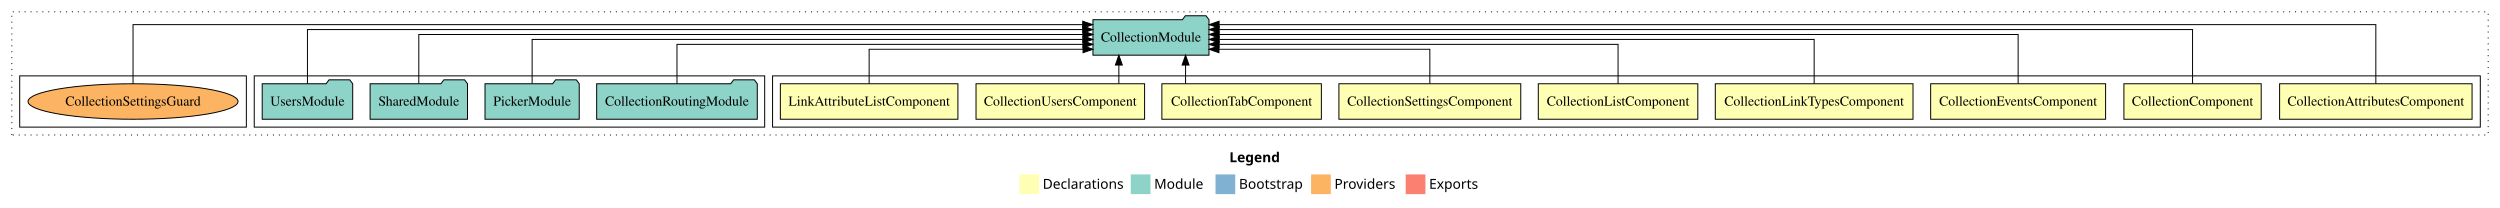
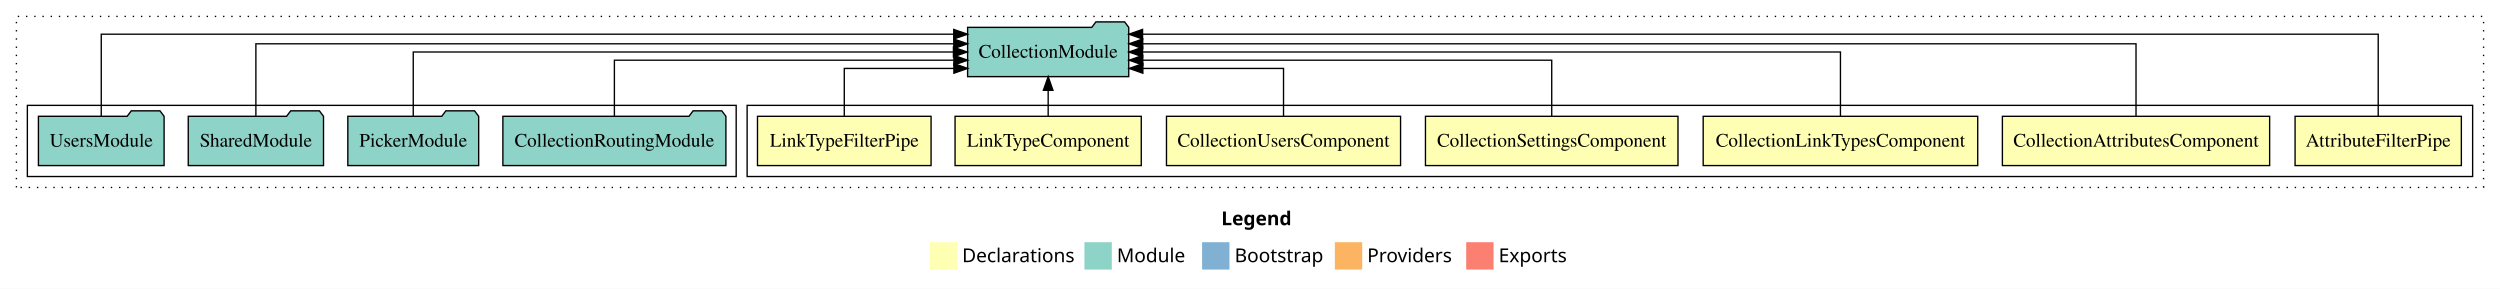
- <svg xmlns="http://www.w3.org/2000/svg" width="2537pt" height="211pt" viewBox="0.00 0.00 2537.00 211.00">
+ <svg xmlns="http://www.w3.org/2000/svg" width="1827pt" height="211pt" viewBox="0.00 0.00 1827.00 211.00">
  <g id="graph0" class="graph" transform="scale(1 1) rotate(0) translate(4 207)">
-     <polygon fill="#ffffff" stroke="transparent" points="-4,4 -4,-207 2533,-207 2533,4 -4,4" />
-     <text text-anchor="start" x="1243.509" y="-42.4" font-family="sans-serif" font-weight="bold" font-size="14.00" fill="#000000">Legend</text>
-     <polygon fill="#ffffb3" stroke="transparent" points="1030.5,-10 1030.5,-30 1050.5,-30 1050.5,-10 1030.5,-10" />
-     <text text-anchor="start" x="1054.129" y="-15.4" font-family="sans-serif" font-size="14.00" fill="#000000">  Declarations</text>
-     <polygon fill="#8dd3c7" stroke="transparent" points="1143.5,-10 1143.5,-30 1163.5,-30 1163.5,-10 1143.5,-10" />
-     <text text-anchor="start" x="1167.225" y="-15.4" font-family="sans-serif" font-size="14.00" fill="#000000">  Module</text>
-     <polygon fill="#80b1d3" stroke="transparent" points="1229.5,-10 1229.5,-30 1249.5,-30 1249.5,-10 1229.5,-10" />
-     <text text-anchor="start" x="1253.281" y="-15.4" font-family="sans-serif" font-size="14.00" fill="#000000">  Bootstrap</text>
-     <polygon fill="#fdb462" stroke="transparent" points="1326.5,-10 1326.5,-30 1346.5,-30 1346.5,-10 1326.5,-10" />
-     <text text-anchor="start" x="1350.173" y="-15.4" font-family="sans-serif" font-size="14.00" fill="#000000">  Providers</text>
-     <polygon fill="#fb8072" stroke="transparent" points="1422.5,-10 1422.5,-30 1442.5,-30 1442.5,-10 1422.5,-10" />
-     <text text-anchor="start" x="1446.226" y="-15.4" font-family="sans-serif" font-size="14.00" fill="#000000">  Exports</text>
+     <polygon fill="#ffffff" stroke="transparent" points="-4,4 -4,-207 1823,-207 1823,4 -4,4" />
+     <text text-anchor="start" x="888.509" y="-42.4" font-family="sans-serif" font-weight="bold" font-size="14.00" fill="#000000">Legend</text>
+     <polygon fill="#ffffb3" stroke="transparent" points="675.5,-10 675.5,-30 695.5,-30 695.5,-10 675.5,-10" />
+     <text text-anchor="start" x="699.129" y="-15.4" font-family="sans-serif" font-size="14.00" fill="#000000">  Declarations</text>
+     <polygon fill="#8dd3c7" stroke="transparent" points="788.5,-10 788.5,-30 808.5,-30 808.5,-10 788.5,-10" />
+     <text text-anchor="start" x="812.225" y="-15.4" font-family="sans-serif" font-size="14.00" fill="#000000">  Module</text>
+     <polygon fill="#80b1d3" stroke="transparent" points="874.5,-10 874.5,-30 894.5,-30 894.5,-10 874.5,-10" />
+     <text text-anchor="start" x="898.281" y="-15.4" font-family="sans-serif" font-size="14.00" fill="#000000">  Bootstrap</text>
+     <polygon fill="#fdb462" stroke="transparent" points="971.5,-10 971.5,-30 991.5,-30 991.5,-10 971.5,-10" />
+     <text text-anchor="start" x="995.173" y="-15.4" font-family="sans-serif" font-size="14.00" fill="#000000">  Providers</text>
+     <polygon fill="#fb8072" stroke="transparent" points="1067.5,-10 1067.5,-30 1087.5,-30 1087.5,-10 1067.5,-10" />
+     <text text-anchor="start" x="1091.226" y="-15.4" font-family="sans-serif" font-size="14.00" fill="#000000">  Exports</text>
    <g id="clust1" class="cluster">
-       <polygon fill="none" stroke="#000000" stroke-dasharray="1,5" points="8,-70 8,-195 2521,-195 2521,-70 8,-70" />
+       <polygon fill="none" stroke="#000000" stroke-dasharray="1,5" points="8,-70 8,-195 1811,-195 1811,-70 8,-70" />
    </g>
    <g id="clust2" class="cluster">
-       <polygon fill="none" stroke="#000000" points="780,-78 780,-130 2513,-130 2513,-78 780,-78" />
+       <polygon fill="none" stroke="#000000" points="542,-78 542,-130 1803,-130 1803,-78 542,-78" />
    </g>
-     <g id="clust12" class="cluster">
-       <polygon fill="none" stroke="#000000" points="254,-78 254,-130 772,-130 772,-78 254,-78" />
-     </g>
-     <g id="clust15" class="cluster">
-       <polygon fill="none" stroke="#000000" points="16,-78 16,-130 246,-130 246,-78 16,-78" />
+     <g id="clust10" class="cluster">
+       <polygon fill="none" stroke="#000000" points="16,-78 16,-130 534,-130 534,-78 16,-78" />
    </g>
    <g id="node1" class="node">
-       <polygon fill="#ffffb3" stroke="#000000" points="2504.65,-122 2309.35,-122 2309.35,-86 2504.65,-86 2504.65,-122" />
-       <text text-anchor="middle" x="2407" y="-99.8" font-family="Times,serif" font-size="14.00" fill="#000000">CollectionAttributesComponent</text>
+       <polygon fill="#ffffb3" stroke="#000000" points="1794.762,-122 1673.238,-122 1673.238,-86 1794.762,-86 1794.762,-122" />
+       <text text-anchor="middle" x="1734" y="-99.8" font-family="Times,serif" font-size="14.00" fill="#000000">AttributeFilterPipe</text>
+     </g>
+     <g id="node8" class="node">
+       <polygon fill="#8dd3c7" stroke="#000000" points="820.878,-187 817.878,-191 796.878,-191 793.878,-187 703.122,-187 703.122,-151 820.878,-151 820.878,-187" />
+       <text text-anchor="middle" x="762" y="-164.8" font-family="Times,serif" font-size="14.00" fill="#000000">CollectionModule</text>
+     </g>
+     <g id="edge1" class="edge">
+       <path fill="none" stroke="#000000" d="M1734,-122.091C1734,-145.133 1734,-182 1734,-182 1734,-182 830.976,-182 830.976,-182" />
+       <polygon fill="#000000" stroke="#000000" points="830.976,-178.5 820.976,-182 830.976,-185.5 830.976,-178.5" />
+     </g>
+     <g id="node2" class="node">
+       <polygon fill="#ffffb3" stroke="#000000" points="1654.65,-122 1459.35,-122 1459.35,-86 1654.65,-86 1654.65,-122" />
+       <text text-anchor="middle" x="1557" y="-99.8" font-family="Times,serif" font-size="14.00" fill="#000000">CollectionAttributesComponent</text>
+     </g>
+     <g id="edge2" class="edge">
+       <path fill="none" stroke="#000000" d="M1557,-122.284C1557,-143.321 1557,-175 1557,-175 1557,-175 831.105,-175 831.105,-175" />
+       <polygon fill="#000000" stroke="#000000" points="831.105,-171.5 821.105,-175 831.105,-178.5 831.105,-171.5" />
+     </g>
+     <g id="node3" class="node">
+       <polygon fill="#ffffb3" stroke="#000000" points="1441.316,-122 1240.684,-122 1240.684,-86 1441.316,-86 1441.316,-122" />
+       <text text-anchor="middle" x="1341" y="-99.8" font-family="Times,serif" font-size="14.00" fill="#000000">CollectionLinkTypesComponent</text>
+     </g>
+     <g id="edge3" class="edge">
+       <path fill="none" stroke="#000000" d="M1341,-122.106C1341,-141.339 1341,-169 1341,-169 1341,-169 830.973,-169 830.973,-169" />
+       <polygon fill="#000000" stroke="#000000" points="830.973,-165.5 820.973,-169 830.973,-172.5 830.973,-165.5" />
+     </g>
+     <g id="node4" class="node">
+       <polygon fill="#ffffb3" stroke="#000000" points="1222.274,-122 1037.726,-122 1037.726,-86 1222.274,-86 1222.274,-122" />
+       <text text-anchor="middle" x="1130" y="-99.8" font-family="Times,serif" font-size="14.00" fill="#000000">CollectionSettingsComponent</text>
+     </g>
+     <g id="edge4" class="edge">
+       <path fill="none" stroke="#000000" d="M1130,-122.022C1130,-139.373 1130,-163 1130,-163 1130,-163 831.126,-163 831.126,-163" />
+       <polygon fill="#000000" stroke="#000000" points="831.126,-159.5 821.126,-163 831.125,-166.5 831.126,-159.5" />
+     </g>
+     <g id="node5" class="node">
+       <polygon fill="#ffffb3" stroke="#000000" points="1019.532,-122 848.468,-122 848.468,-86 1019.532,-86 1019.532,-122" />
+       <text text-anchor="middle" x="934" y="-99.8" font-family="Times,serif" font-size="14.00" fill="#000000">CollectionUsersComponent</text>
+     </g>
+     <g id="edge5" class="edge">
+       <path fill="none" stroke="#000000" d="M934,-122.24C934,-137.571 934,-157 934,-157 934,-157 831.193,-157 831.193,-157" />
+       <polygon fill="#000000" stroke="#000000" points="831.193,-153.5 821.193,-157 831.193,-160.5 831.193,-153.5" />
+     </g>
+     <g id="node6" class="node">
+       <polygon fill="#ffffb3" stroke="#000000" points="830.044,-122 693.956,-122 693.956,-86 830.044,-86 830.044,-122" />
+       <text text-anchor="middle" x="762" y="-99.8" font-family="Times,serif" font-size="14.00" fill="#000000">LinkTypeComponent</text>
+     </g>
+     <g id="edge6" class="edge">
+       <path fill="none" stroke="#000000" d="M762,-122.106C762,-122.106 762,-140.991 762,-140.991" />
+       <polygon fill="#000000" stroke="#000000" points="758.5,-140.991 762,-150.991 765.5,-140.991 758.5,-140.991" />
+     </g>
+     <g id="node7" class="node">
+       <polygon fill="#ffffb3" stroke="#000000" points="676.428,-122 549.572,-122 549.572,-86 676.428,-86 676.428,-122" />
+       <text text-anchor="middle" x="613" y="-99.8" font-family="Times,serif" font-size="14.00" fill="#000000">LinkTypeFilterPipe</text>
+     </g>
+     <g id="edge7" class="edge">
+       <path fill="none" stroke="#000000" d="M613,-122.24C613,-137.571 613,-157 613,-157 613,-157 693.111,-157 693.111,-157" />
+       <polygon fill="#000000" stroke="#000000" points="693.111,-160.5 703.111,-157 693.111,-153.5 693.111,-160.5" />
+     </g>
+     <g id="node9" class="node">
+       <polygon fill="#8dd3c7" stroke="#000000" points="526.496,-122 523.496,-126 502.496,-126 499.496,-122 363.504,-122 363.504,-86 526.496,-86 526.496,-122" />
+       <text text-anchor="middle" x="445" y="-99.8" font-family="Times,serif" font-size="14.00" fill="#000000">CollectionRoutingModule</text>
+     </g>
+     <g id="edge8" class="edge">
+       <path fill="none" stroke="#000000" d="M445,-122.022C445,-139.373 445,-163 445,-163 445,-163 693.118,-163 693.118,-163" />
+       <polygon fill="#000000" stroke="#000000" points="693.118,-166.5 703.118,-163 693.118,-159.5 693.118,-166.5" />
    </g>
    <g id="node10" class="node">
-       <polygon fill="#8dd3c7" stroke="#000000" points="1222.878,-187 1219.878,-191 1198.878,-191 1195.878,-187 1105.122,-187 1105.122,-151 1222.878,-151 1222.878,-187" />
-       <text text-anchor="middle" x="1164" y="-164.8" font-family="Times,serif" font-size="14.00" fill="#000000">CollectionModule</text>
-     </g>
-     <g id="edge1" class="edge">
-       <path fill="none" stroke="#000000" d="M2407,-122.091C2407,-145.133 2407,-182 2407,-182 2407,-182 1233.116,-182 1233.116,-182" />
-       <polygon fill="#000000" stroke="#000000" points="1233.116,-178.5 1223.116,-182 1233.116,-185.5 1233.116,-178.5" />
-     </g>
-     <g id="node2" class="node">
-       <polygon fill="#ffffb3" stroke="#000000" points="2290.661,-122 2151.339,-122 2151.339,-86 2290.661,-86 2290.661,-122" />
-       <text text-anchor="middle" x="2221" y="-99.8" font-family="Times,serif" font-size="14.00" fill="#000000">CollectionComponent</text>
-     </g>
-     <g id="edge2" class="edge">
-       <path fill="none" stroke="#000000" d="M2221,-122.045C2221,-143.662 2221,-177 2221,-177 2221,-177 1233.094,-177 1233.094,-177" />
-       <polygon fill="#000000" stroke="#000000" points="1233.094,-173.5 1223.094,-177 1233.094,-180.5 1233.094,-173.5" />
-     </g>
-     <g id="node3" class="node">
-       <polygon fill="#ffffb3" stroke="#000000" points="2132.763,-122 1955.237,-122 1955.237,-86 2132.763,-86 2132.763,-122" />
-       <text text-anchor="middle" x="2044" y="-99.8" font-family="Times,serif" font-size="14.00" fill="#000000">CollectionEventsComponent</text>
-     </g>
-     <g id="edge3" class="edge">
-       <path fill="none" stroke="#000000" d="M2044,-122.223C2044,-142.365 2044,-172 2044,-172 2044,-172 1233.106,-172 1233.106,-172" />
-       <polygon fill="#000000" stroke="#000000" points="1233.106,-168.5 1223.106,-172 1233.106,-175.5 1233.106,-168.5" />
-     </g>
-     <g id="node4" class="node">
-       <polygon fill="#ffffb3" stroke="#000000" points="1937.316,-122 1736.684,-122 1736.684,-86 1937.316,-86 1937.316,-122" />
-       <text text-anchor="middle" x="1837" y="-99.8" font-family="Times,serif" font-size="14.00" fill="#000000">CollectionLinkTypesComponent</text>
-     </g>
-     <g id="edge4" class="edge">
-       <path fill="none" stroke="#000000" d="M1837,-122.222C1837,-140.828 1837,-167 1837,-167 1837,-167 1233.134,-167 1233.134,-167" />
-       <polygon fill="#000000" stroke="#000000" points="1233.134,-163.5 1223.134,-167 1233.134,-170.5 1233.134,-163.5" />
-     </g>
-     <g id="node5" class="node">
-       <polygon fill="#ffffb3" stroke="#000000" points="1718.94,-122 1557.06,-122 1557.06,-86 1718.94,-86 1718.94,-122" />
-       <text text-anchor="middle" x="1638" y="-99.8" font-family="Times,serif" font-size="14.00" fill="#000000">CollectionListComponent</text>
-     </g>
-     <g id="edge5" class="edge">
-       <path fill="none" stroke="#000000" d="M1638,-122.034C1638,-139.06 1638,-162 1638,-162 1638,-162 1233.074,-162 1233.074,-162" />
-       <polygon fill="#000000" stroke="#000000" points="1233.074,-158.5 1223.074,-162 1233.074,-165.5 1233.074,-158.5" />
-     </g>
-     <g id="node6" class="node">
-       <polygon fill="#ffffb3" stroke="#000000" points="1539.274,-122 1354.726,-122 1354.726,-86 1539.274,-86 1539.274,-122" />
-       <text text-anchor="middle" x="1447" y="-99.8" font-family="Times,serif" font-size="14.00" fill="#000000">CollectionSettingsComponent</text>
-     </g>
-     <g id="edge6" class="edge">
-       <path fill="none" stroke="#000000" d="M1447,-122.24C1447,-137.571 1447,-157 1447,-157 1447,-157 1232.982,-157 1232.982,-157" />
-       <polygon fill="#000000" stroke="#000000" points="1232.982,-153.5 1222.982,-157 1232.982,-160.5 1232.982,-153.5" />
-     </g>
-     <g id="node7" class="node">
-       <polygon fill="#ffffb3" stroke="#000000" points="1336.928,-122 1175.072,-122 1175.072,-86 1336.928,-86 1336.928,-122" />
-       <text text-anchor="middle" x="1256" y="-99.8" font-family="Times,serif" font-size="14.00" fill="#000000">CollectionTabComponent</text>
-     </g>
-     <g id="edge7" class="edge">
-       <path fill="none" stroke="#000000" d="M1199.113,-122.106C1199.113,-122.106 1199.113,-140.991 1199.113,-140.991" />
-       <polygon fill="#000000" stroke="#000000" points="1195.613,-140.991 1199.113,-150.991 1202.613,-140.991 1195.613,-140.991" />
-     </g>
-     <g id="node8" class="node">
-       <polygon fill="#ffffb3" stroke="#000000" points="1157.532,-122 986.468,-122 986.468,-86 1157.532,-86 1157.532,-122" />
-       <text text-anchor="middle" x="1072" y="-99.8" font-family="Times,serif" font-size="14.00" fill="#000000">CollectionUsersComponent</text>
-     </g>
-     <g id="edge8" class="edge">
-       <path fill="none" stroke="#000000" d="M1131.413,-122.106C1131.413,-122.106 1131.413,-140.991 1131.413,-140.991" />
-       <polygon fill="#000000" stroke="#000000" points="1127.914,-140.991 1131.413,-150.991 1134.914,-140.991 1127.914,-140.991" />
-     </g>
-     <g id="node9" class="node">
-       <polygon fill="#ffffb3" stroke="#000000" points="968.098,-122 787.902,-122 787.902,-86 968.098,-86 968.098,-122" />
-       <text text-anchor="middle" x="878" y="-99.8" font-family="Times,serif" font-size="14.00" fill="#000000">LinkAttributeListComponent</text>
+       <polygon fill="#8dd3c7" stroke="#000000" points="345.813,-122 342.813,-126 321.813,-126 318.813,-122 250.187,-122 250.187,-86 345.813,-86 345.813,-122" />
+       <text text-anchor="middle" x="298" y="-99.8" font-family="Times,serif" font-size="14.00" fill="#000000">PickerModule</text>
    </g>
    <g id="edge9" class="edge">
-       <path fill="none" stroke="#000000" d="M878,-122.24C878,-137.571 878,-157 878,-157 878,-157 1095.087,-157 1095.087,-157" />
-       <polygon fill="#000000" stroke="#000000" points="1095.087,-160.5 1105.087,-157 1095.087,-153.5 1095.087,-160.5" />
+       <path fill="none" stroke="#000000" d="M298,-122.106C298,-141.339 298,-169 298,-169 298,-169 692.763,-169 692.763,-169" />
+       <polygon fill="#000000" stroke="#000000" points="692.763,-172.5 702.763,-169 692.763,-165.5 692.763,-172.5" />
    </g>
    <g id="node11" class="node">
-       <polygon fill="#8dd3c7" stroke="#000000" points="764.496,-122 761.496,-126 740.496,-126 737.496,-122 601.504,-122 601.504,-86 764.496,-86 764.496,-122" />
-       <text text-anchor="middle" x="683" y="-99.8" font-family="Times,serif" font-size="14.00" fill="#000000">CollectionRoutingModule</text>
+       <polygon fill="#8dd3c7" stroke="#000000" points="232.423,-122 229.423,-126 208.423,-126 205.423,-122 133.577,-122 133.577,-86 232.423,-86 232.423,-122" />
+       <text text-anchor="middle" x="183" y="-99.8" font-family="Times,serif" font-size="14.00" fill="#000000">SharedModule</text>
    </g>
    <g id="edge10" class="edge">
-       <path fill="none" stroke="#000000" d="M683,-122.034C683,-139.06 683,-162 683,-162 683,-162 1095.02,-162 1095.02,-162" />
-       <polygon fill="#000000" stroke="#000000" points="1095.02,-165.5 1105.02,-162 1095.02,-158.5 1095.02,-165.5" />
+       <path fill="none" stroke="#000000" d="M183,-122.284C183,-143.321 183,-175 183,-175 183,-175 693.027,-175 693.027,-175" />
+       <polygon fill="#000000" stroke="#000000" points="693.027,-178.5 703.027,-175 693.027,-171.5 693.027,-178.5" />
    </g>
    <g id="node12" class="node">
-       <polygon fill="#8dd3c7" stroke="#000000" points="583.813,-122 580.813,-126 559.813,-126 556.813,-122 488.187,-122 488.187,-86 583.813,-86 583.813,-122" />
-       <text text-anchor="middle" x="536" y="-99.8" font-family="Times,serif" font-size="14.00" fill="#000000">PickerModule</text>
+       <polygon fill="#8dd3c7" stroke="#000000" points="115.922,-122 112.922,-126 91.922,-126 88.922,-122 24.078,-122 24.078,-86 115.922,-86 115.922,-122" />
+       <text text-anchor="middle" x="70" y="-99.8" font-family="Times,serif" font-size="14.00" fill="#000000">UsersModule</text>
    </g>
    <g id="edge11" class="edge">
-       <path fill="none" stroke="#000000" d="M536,-122.222C536,-140.828 536,-167 536,-167 536,-167 1094.919,-167 1094.919,-167" />
-       <polygon fill="#000000" stroke="#000000" points="1094.919,-170.5 1104.919,-167 1094.919,-163.5 1094.919,-170.5" />
-     </g>
-     <g id="node13" class="node">
-       <polygon fill="#8dd3c7" stroke="#000000" points="470.423,-122 467.423,-126 446.423,-126 443.423,-122 371.577,-122 371.577,-86 470.423,-86 470.423,-122" />
-       <text text-anchor="middle" x="421" y="-99.8" font-family="Times,serif" font-size="14.00" fill="#000000">SharedModule</text>
-     </g>
-     <g id="edge12" class="edge">
-       <path fill="none" stroke="#000000" d="M421,-122.223C421,-142.365 421,-172 421,-172 421,-172 1095.077,-172 1095.077,-172" />
-       <polygon fill="#000000" stroke="#000000" points="1095.077,-175.5 1105.077,-172 1095.077,-168.5 1095.077,-175.5" />
-     </g>
-     <g id="node14" class="node">
-       <polygon fill="#8dd3c7" stroke="#000000" points="353.922,-122 350.922,-126 329.922,-126 326.922,-122 262.078,-122 262.078,-86 353.922,-86 353.922,-122" />
-       <text text-anchor="middle" x="308" y="-99.8" font-family="Times,serif" font-size="14.00" fill="#000000">UsersModule</text>
-     </g>
-     <g id="edge13" class="edge">
-       <path fill="none" stroke="#000000" d="M308,-122.045C308,-143.662 308,-177 308,-177 308,-177 1094.826,-177 1094.826,-177" />
-       <polygon fill="#000000" stroke="#000000" points="1094.826,-180.5 1104.826,-177 1094.826,-173.5 1094.826,-180.5" />
-     </g>
-     <g id="node15" class="node">
-       <ellipse fill="#fdb462" stroke="#000000" cx="131" cy="-104" rx="106.537" ry="18" />
-       <text text-anchor="middle" x="131" y="-99.8" font-family="Times,serif" font-size="14.00" fill="#000000">CollectionSettingsGuard</text>
-     </g>
-     <g id="edge14" class="edge">
-       <path fill="none" stroke="#000000" d="M131,-122.091C131,-145.133 131,-182 131,-182 131,-182 1094.751,-182 1094.751,-182" />
-       <polygon fill="#000000" stroke="#000000" points="1094.751,-185.5 1104.751,-182 1094.751,-178.5 1094.751,-185.5" />
+       <path fill="none" stroke="#000000" d="M70,-122.091C70,-145.133 70,-182 70,-182 70,-182 693,-182 693,-182" />
+       <polygon fill="#000000" stroke="#000000" points="693,-185.5 703,-182 693,-178.5 693,-185.5" />
    </g>
  </g>
</svg>
